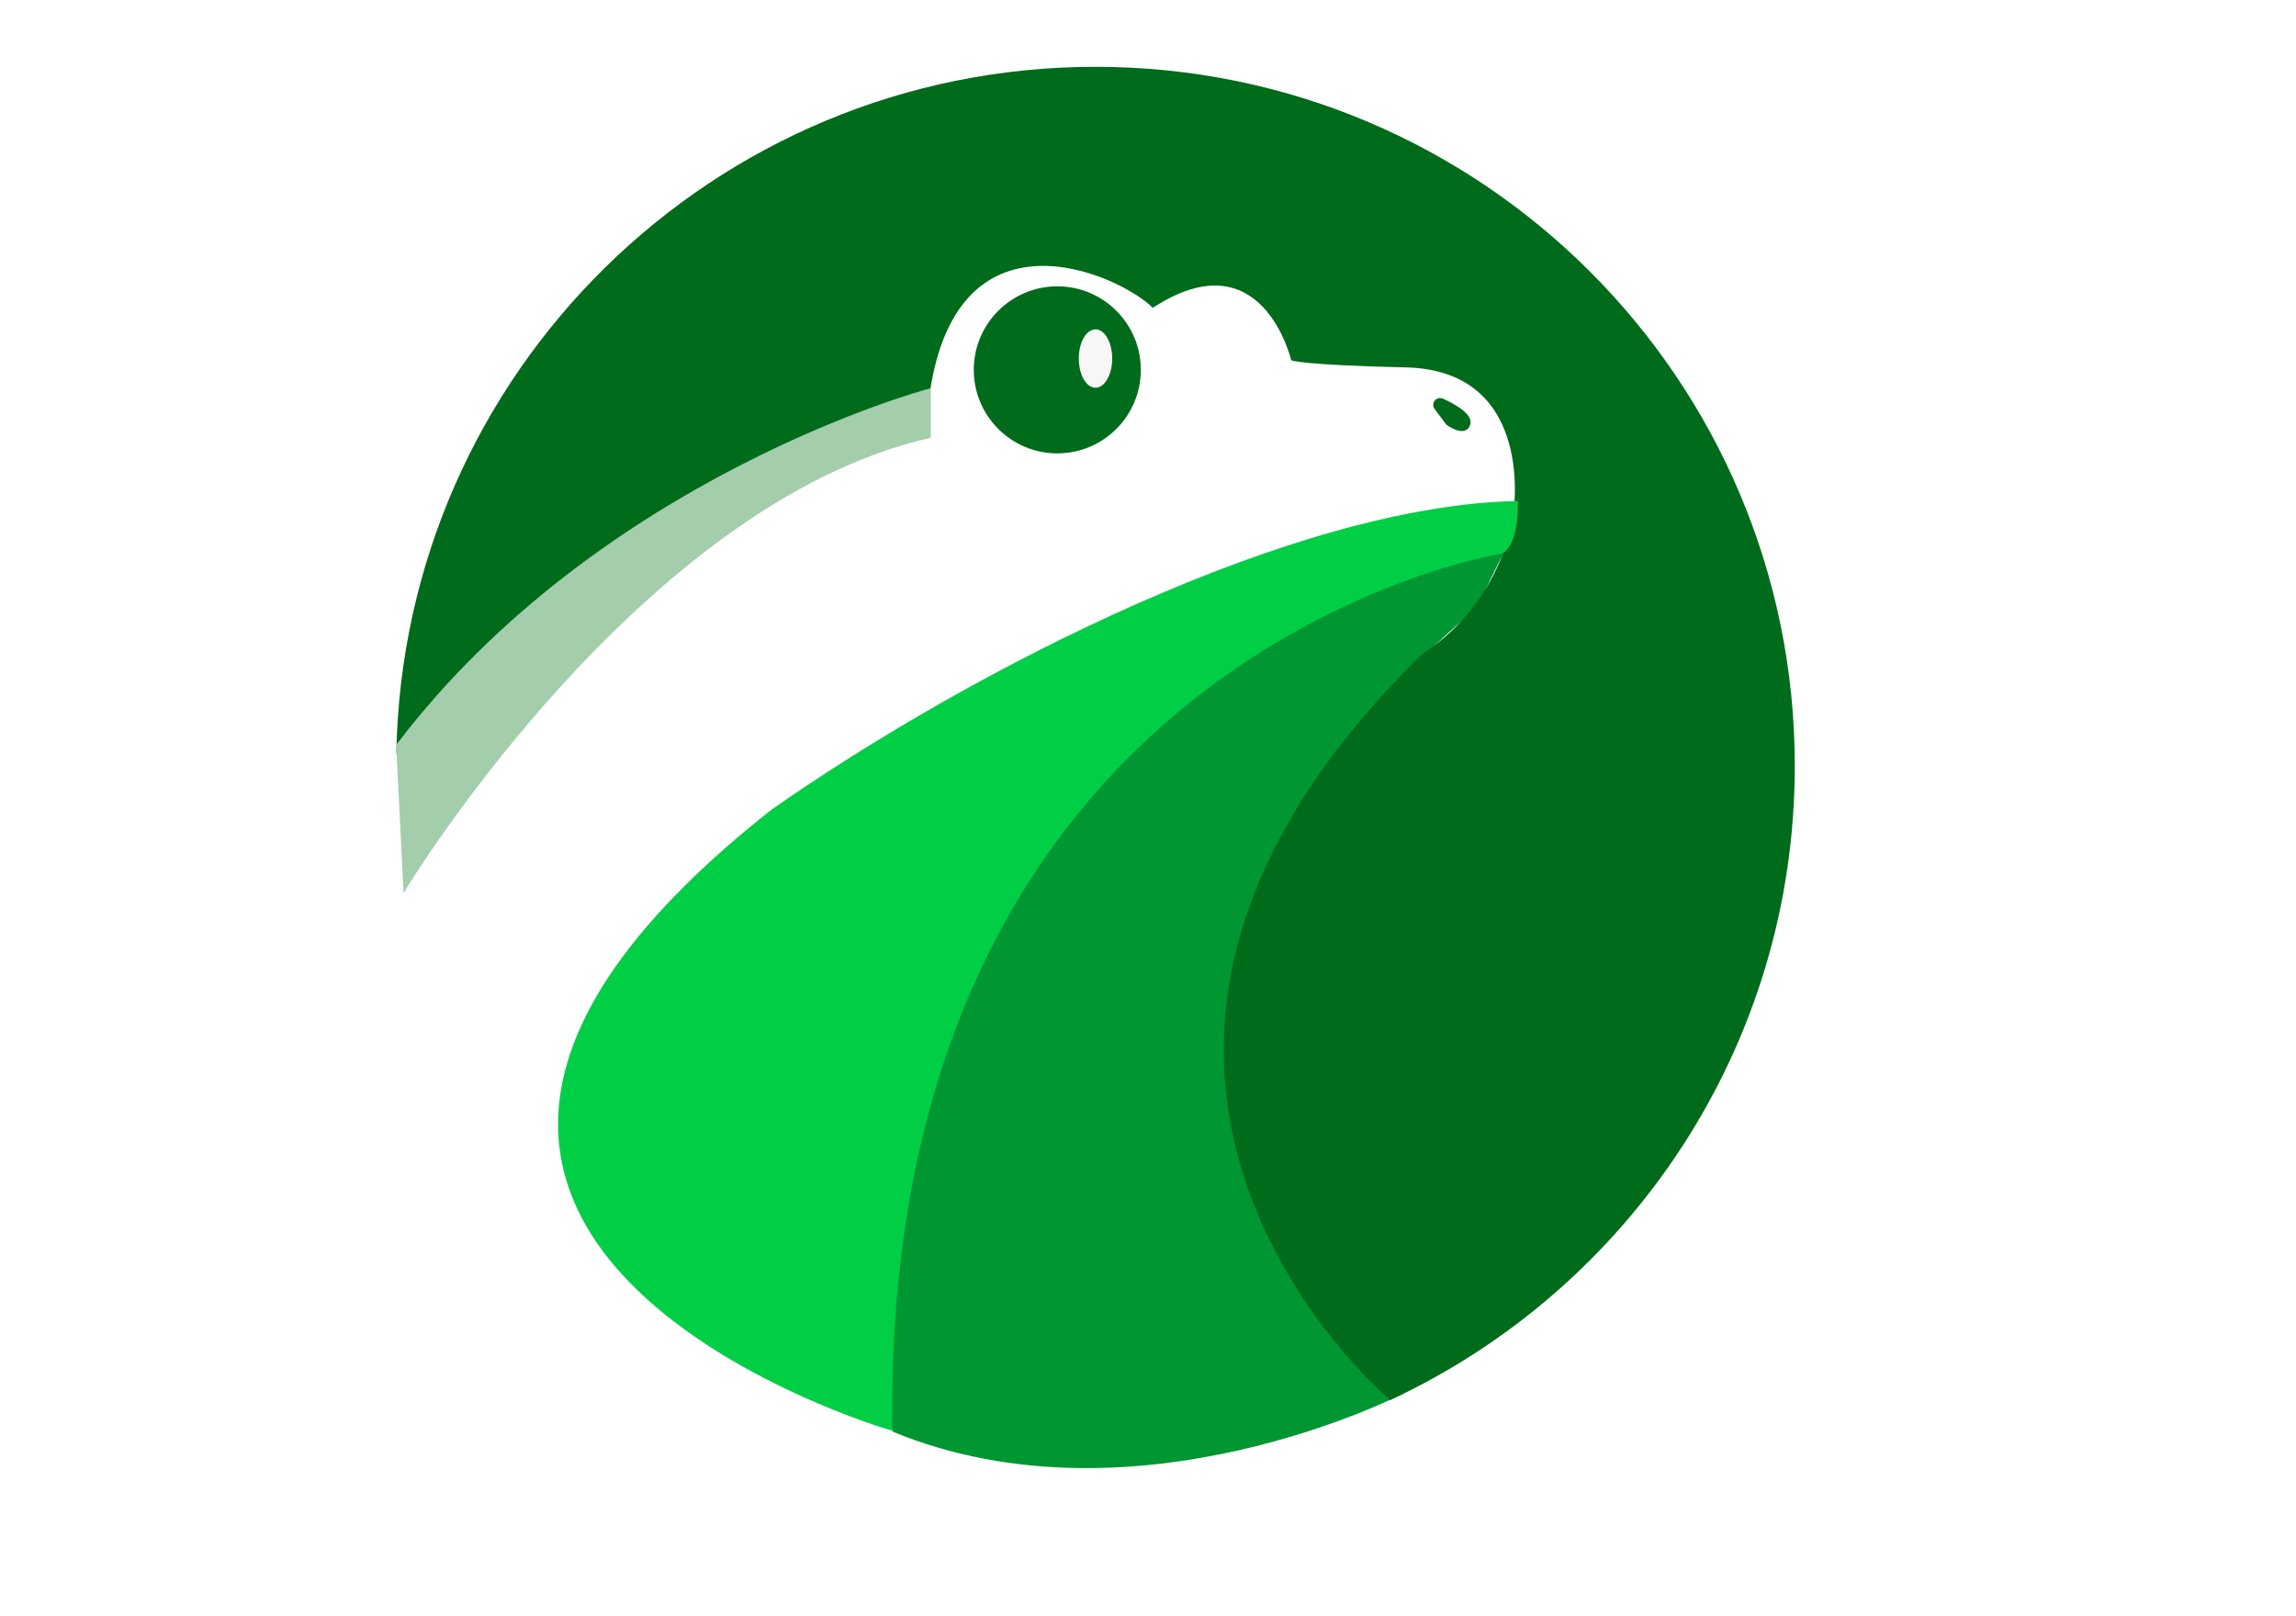
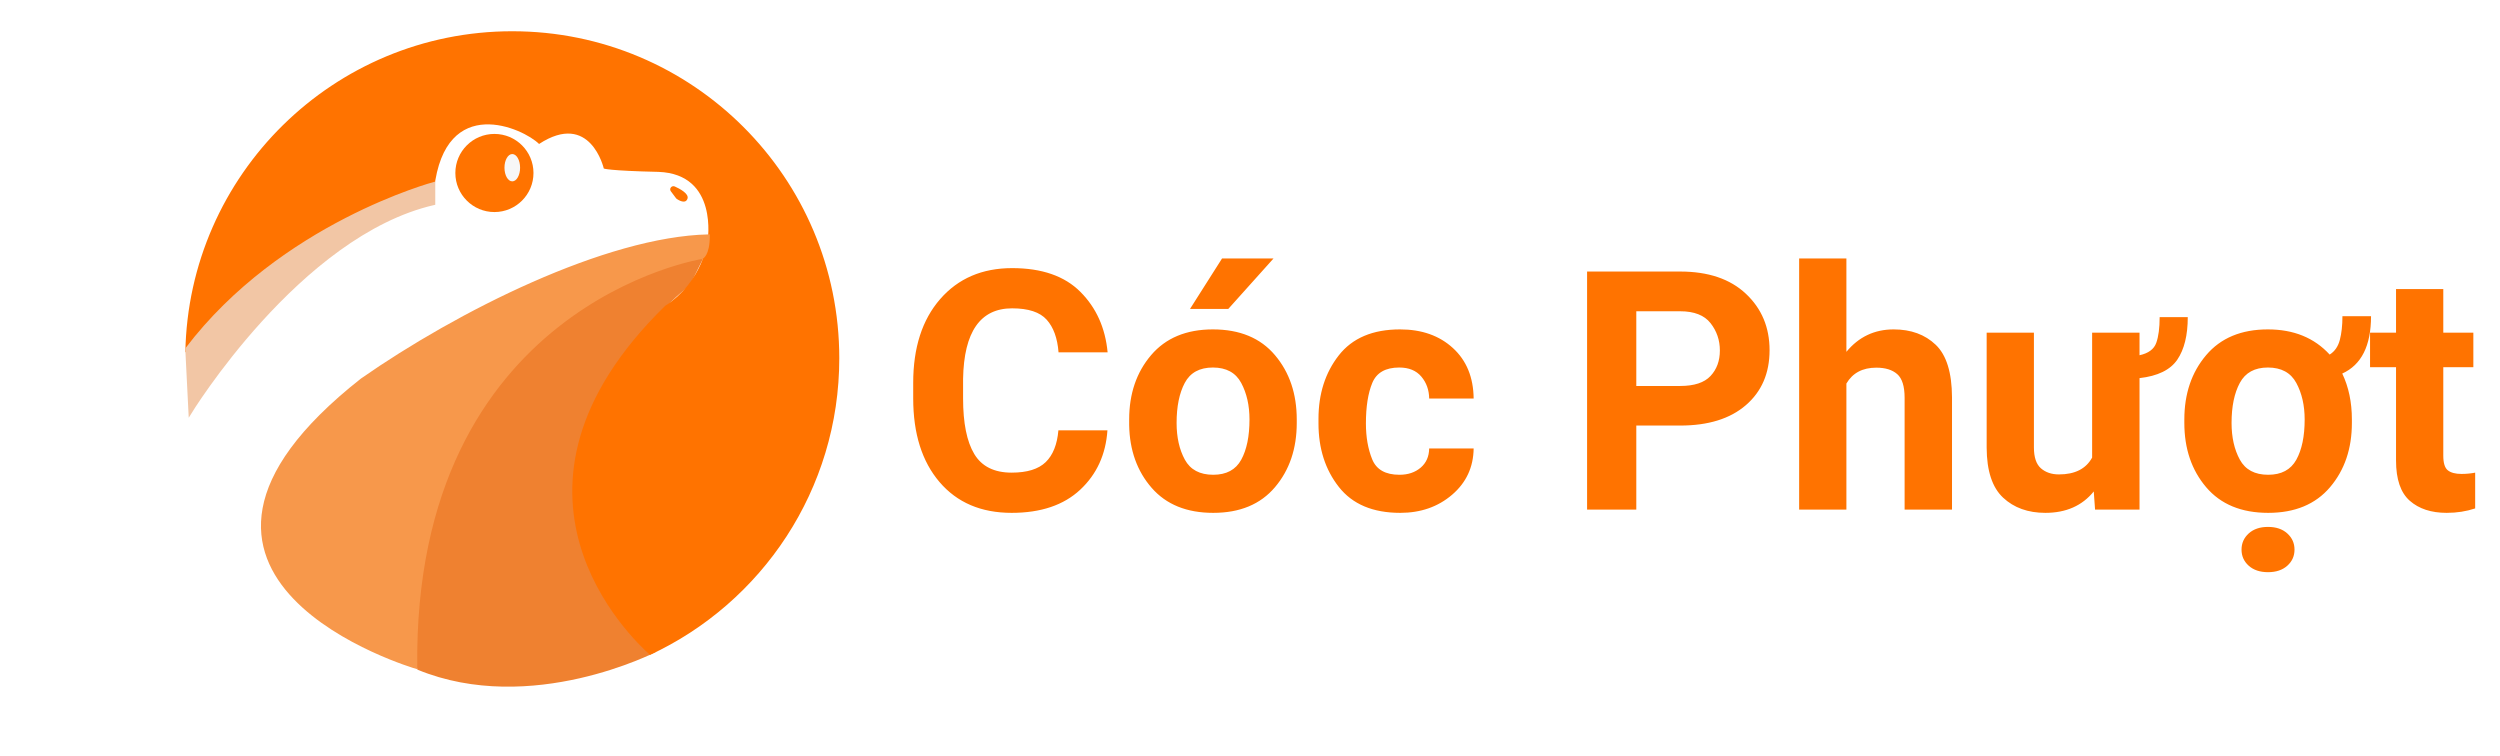
- <svg xmlns="http://www.w3.org/2000/svg" viewBox="0 0 481 338.48">
+ <svg xmlns="http://www.w3.org/2000/svg" viewBox="0 0 1120 338.48">
  <defs>
    <style>
      .cls-1 {
-         fill: #009632;
-       }
- 
-       .cls-2 {
-         fill: #a3cdab;
-         stroke: #a3cdab;
+         fill: #ef8130;
      }

      .cls-2, .cls-3 {
+         fill: #ff7300;
+       }
+ 
+       .cls-4 {
+         fill: #f2c6a5;
+         stroke: #f2c6a5;
+       }
+ 
+       .cls-4, .cls-5 {
        stroke-miterlimit: 10;
      }

-       .cls-4 {
+       .cls-5 {
+         fill: #f7984b;
+         stroke: #f7984b;
+       }
+ 
+       .cls-6 {
        fill: #f7f7f7;
      }

      .cls-3 {
-         fill: #00cf46;
-         stroke: #00cf46;
-       }
- 
-       .cls-5 {
-         fill: #006b1a;
+         font-family: Roboto-Bold, Roboto;
+         font-size: 150px;
+         font-weight: 700;
      }
    </style>
  </defs>
  <g id="Layer_3" data-name="Layer 3">
    <path class="cls-1" d="m294,292s-56,29-107,8c-14-55,10-157,128.55-185.31l-6.42,13.06s-101.13,77.26-15.13,164.26Z" />
  </g>
  <g id="Layer_2" data-name="Layer 2">
-     <path class="cls-5" d="m229.5,14c-80.03,0-145.07,64.18-146.47,143.88,31.09-36.71,85.61-66.42,111.47-73.38,5-43,40-27,47-20,23-15,29,11,29,11,0,0,2,1,24.5,1.5,27,1,22,31,22,31,0,0-2,18-19,29-84.83,82.94-15.08,149.07-6.79,156.39,50.07-23.29,84.79-74.03,84.79-132.89,0-80.91-65.59-146.5-146.5-146.5Z" />
+     <path class="cls-2" d="m229.5,14c-80.03,0-145.07,64.18-146.47,143.88,31.09-36.71,85.61-66.42,111.47-73.38,5-43,40-27,47-20,23-15,29,11,29,11,0,0,2,1,24.5,1.5,27,1,22,31,22,31,0,0-2,18-19,29-84.83,82.94-15.08,149.07-6.79,156.39,50.07-23.29,84.79-74.03,84.79-132.89,0-80.91-65.59-146.5-146.5-146.5Z" />
  </g>
  <g id="Layer_4" data-name="Layer 4">
-     <path class="cls-3" d="m186.43,299.14s-137.43-40.14-24.43-129.14c43-30,109.5-63.5,155.5-64.5,0,9-3,10-3,10,0,0-130.07,20.64-128.07,183.64Z" />
+     <path class="cls-5" d="m186.43,299.14s-137.43-40.14-24.43-129.14c43-30,109.5-63.5,155.5-64.5,0,9-3,10-3,10,0,0-130.07,20.64-128.07,183.64Z" />
  </g>
  <g id="Layer_5" data-name="Layer 5">
-     <path class="cls-2" d="m84.97,185.5s48.9-80.28,109.53-94.16v-9.34s-68.46,18.26-111,74.26q1.47,29.24,1.47,29.24Z" />
+     <path class="cls-4" d="m84.97,185.5s48.9-80.28,109.53-94.16v-9.34s-68.46,18.26-111,74.26q1.47,29.24,1.47,29.24Z" />
  </g>
  <g id="Layer_6" data-name="Layer 6">
-     <circle class="cls-5" cx="221.5" cy="77.5" r="17.5" />
+     <circle class="cls-2" cx="221.5" cy="77.5" r="17.5" />
  </g>
  <g id="Layer_7" data-name="Layer 7">
-     <ellipse class="cls-4" cx="229.5" cy="75.13" rx="3.5" ry="6.12" />
+     <ellipse class="cls-6" cx="229.5" cy="75.13" rx="3.5" ry="6.12" />
  </g>
  <g id="Layer_8" data-name="Layer 8">
-     <path class="cls-5" d="m300.4,84.2c.35-.69,1.18-.98,1.88-.67,2.22,1,6.46,3.23,5.72,5.46-.87,2.6-3.99.69-4.8.14-.13-.09-.24-.2-.33-.32l-2.33-3.11c-.33-.44-.38-1.02-.14-1.51h0Z" />
+     <path class="cls-2" d="m300.4,84.2c.35-.69,1.18-.98,1.88-.67,2.22,1,6.46,3.23,5.72,5.46-.87,2.6-3.99.69-4.8.14-.13-.09-.24-.2-.33-.32l-2.33-3.11c-.33-.44-.38-1.02-.14-1.51h0Z" />
+   </g>
+   <g id="Layer_9" data-name="Layer 9">
+     <text />
+     <text />
+     <text class="cls-3" transform="translate(402.82 228.29)">
+       <tspan x="0" y="0">Cóc Phượt</tspan>
+     </text>
  </g>
</svg>
